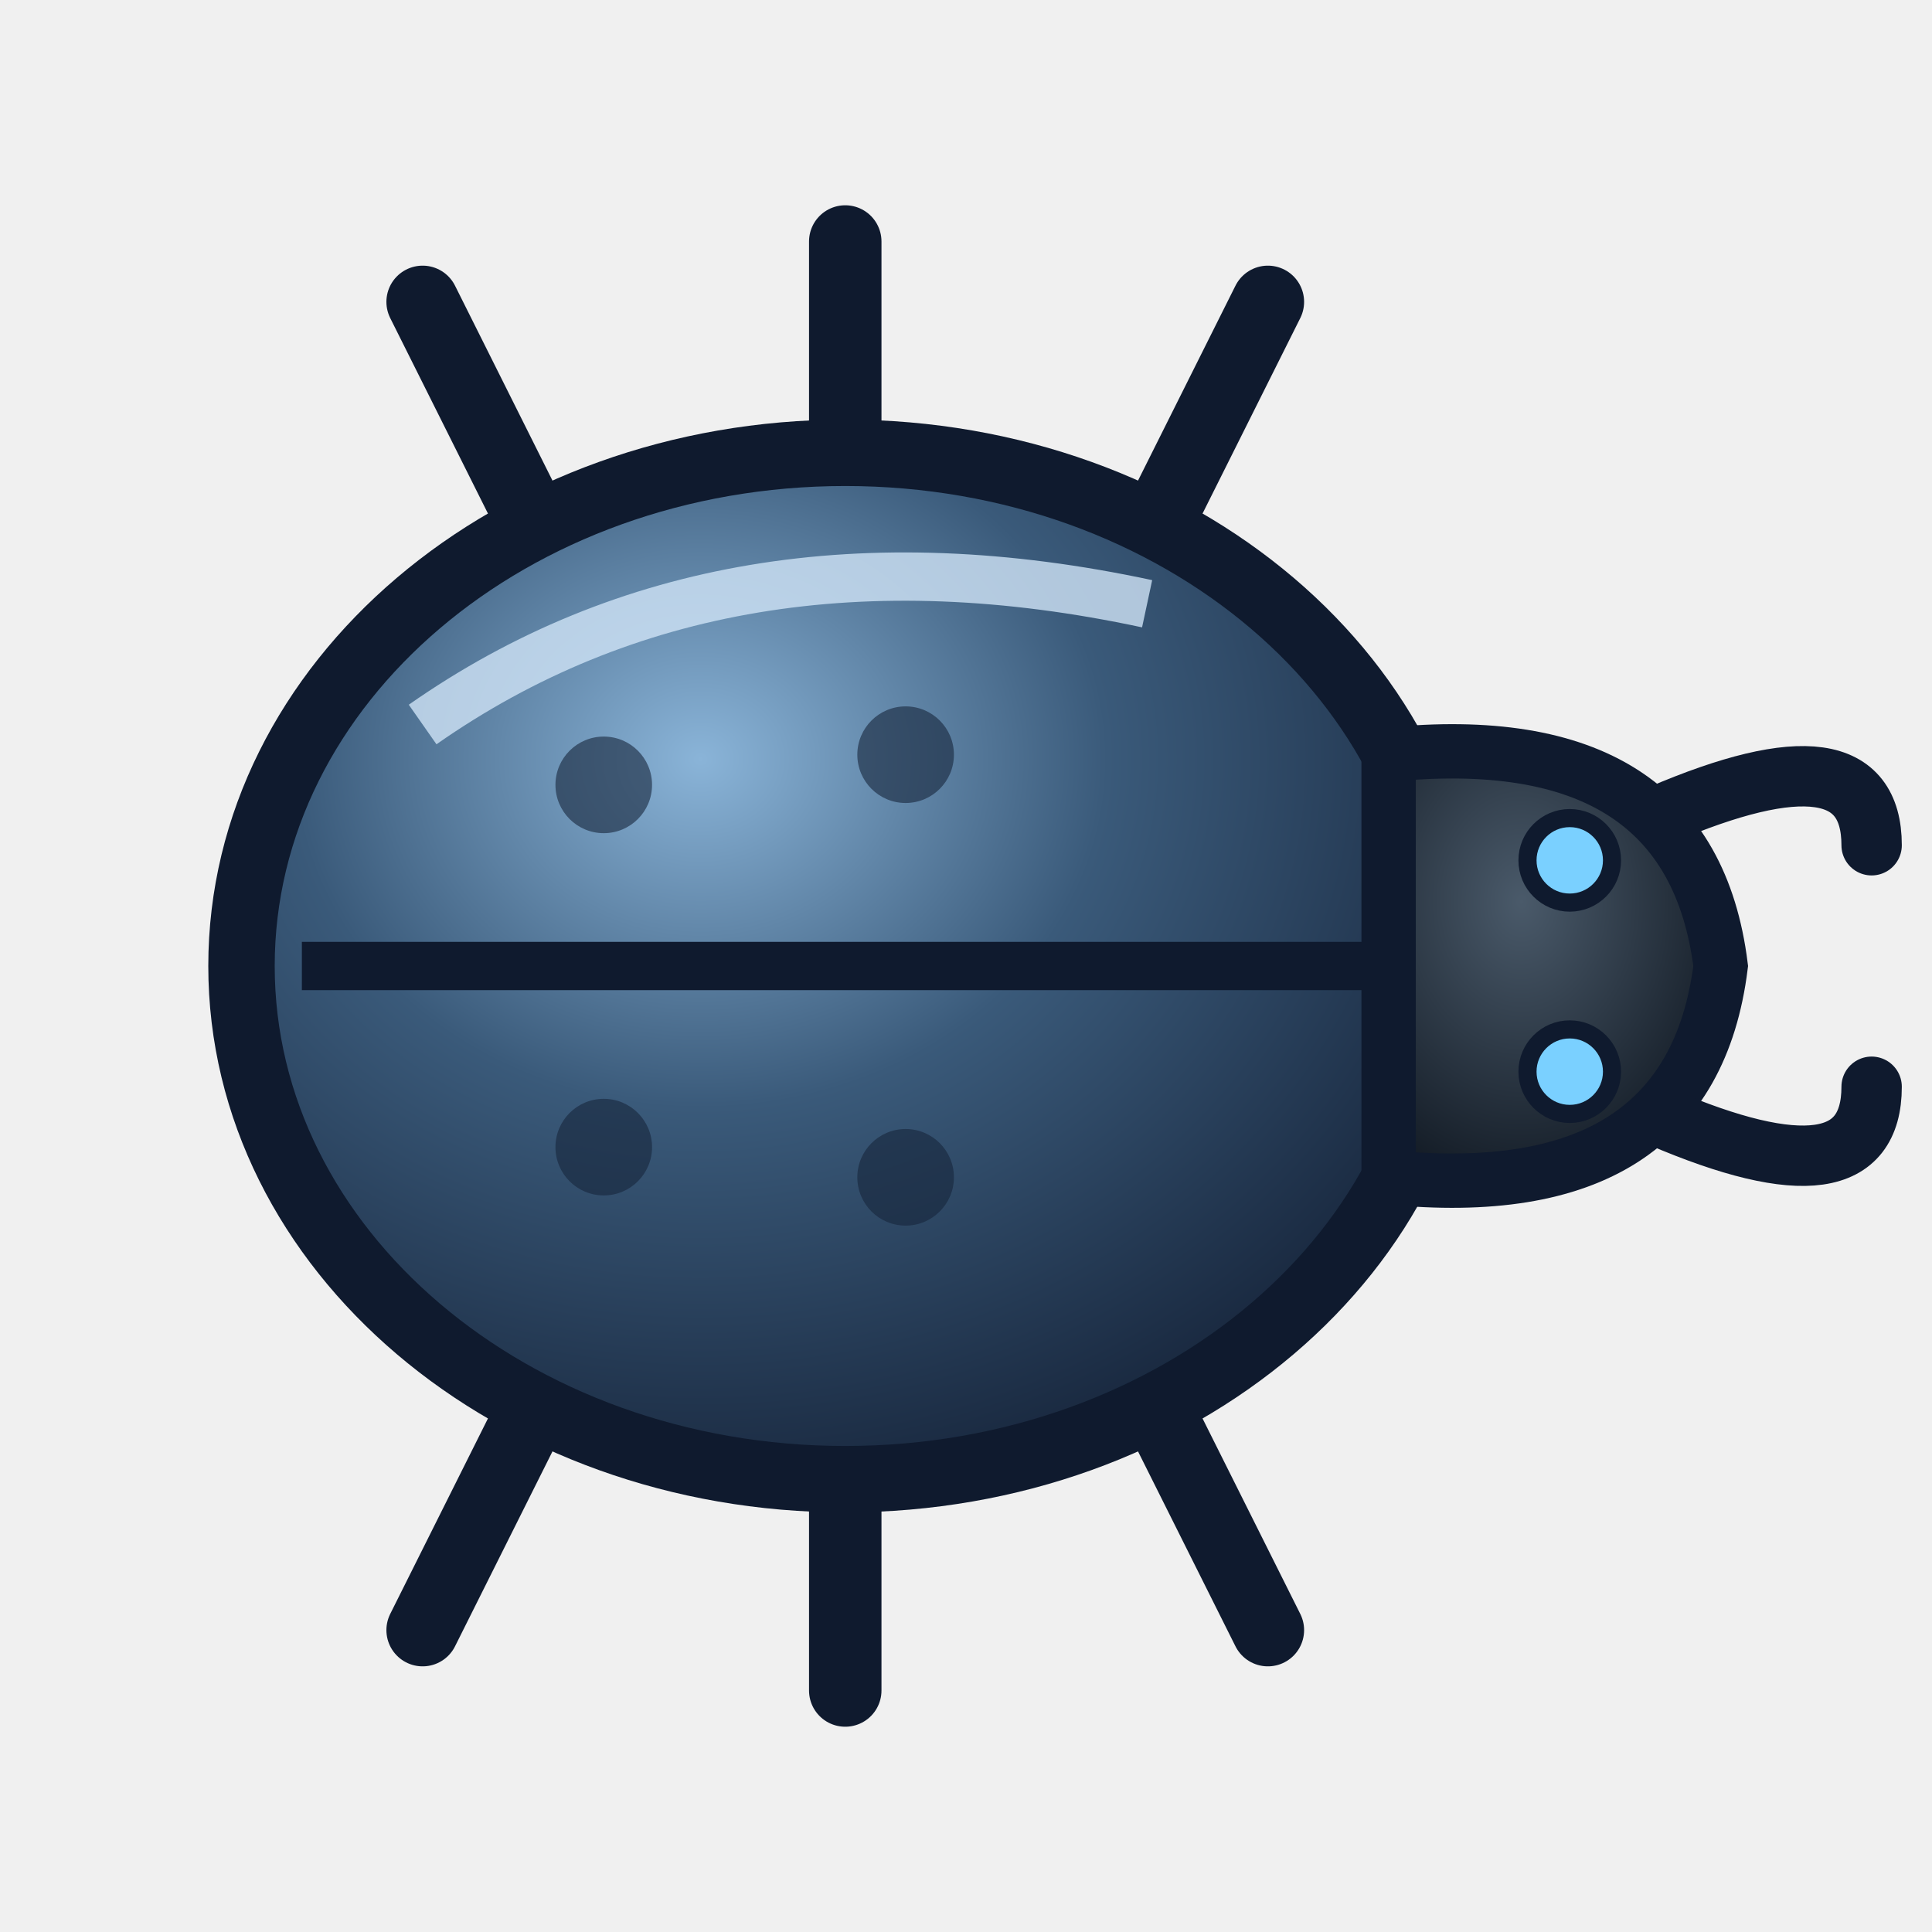
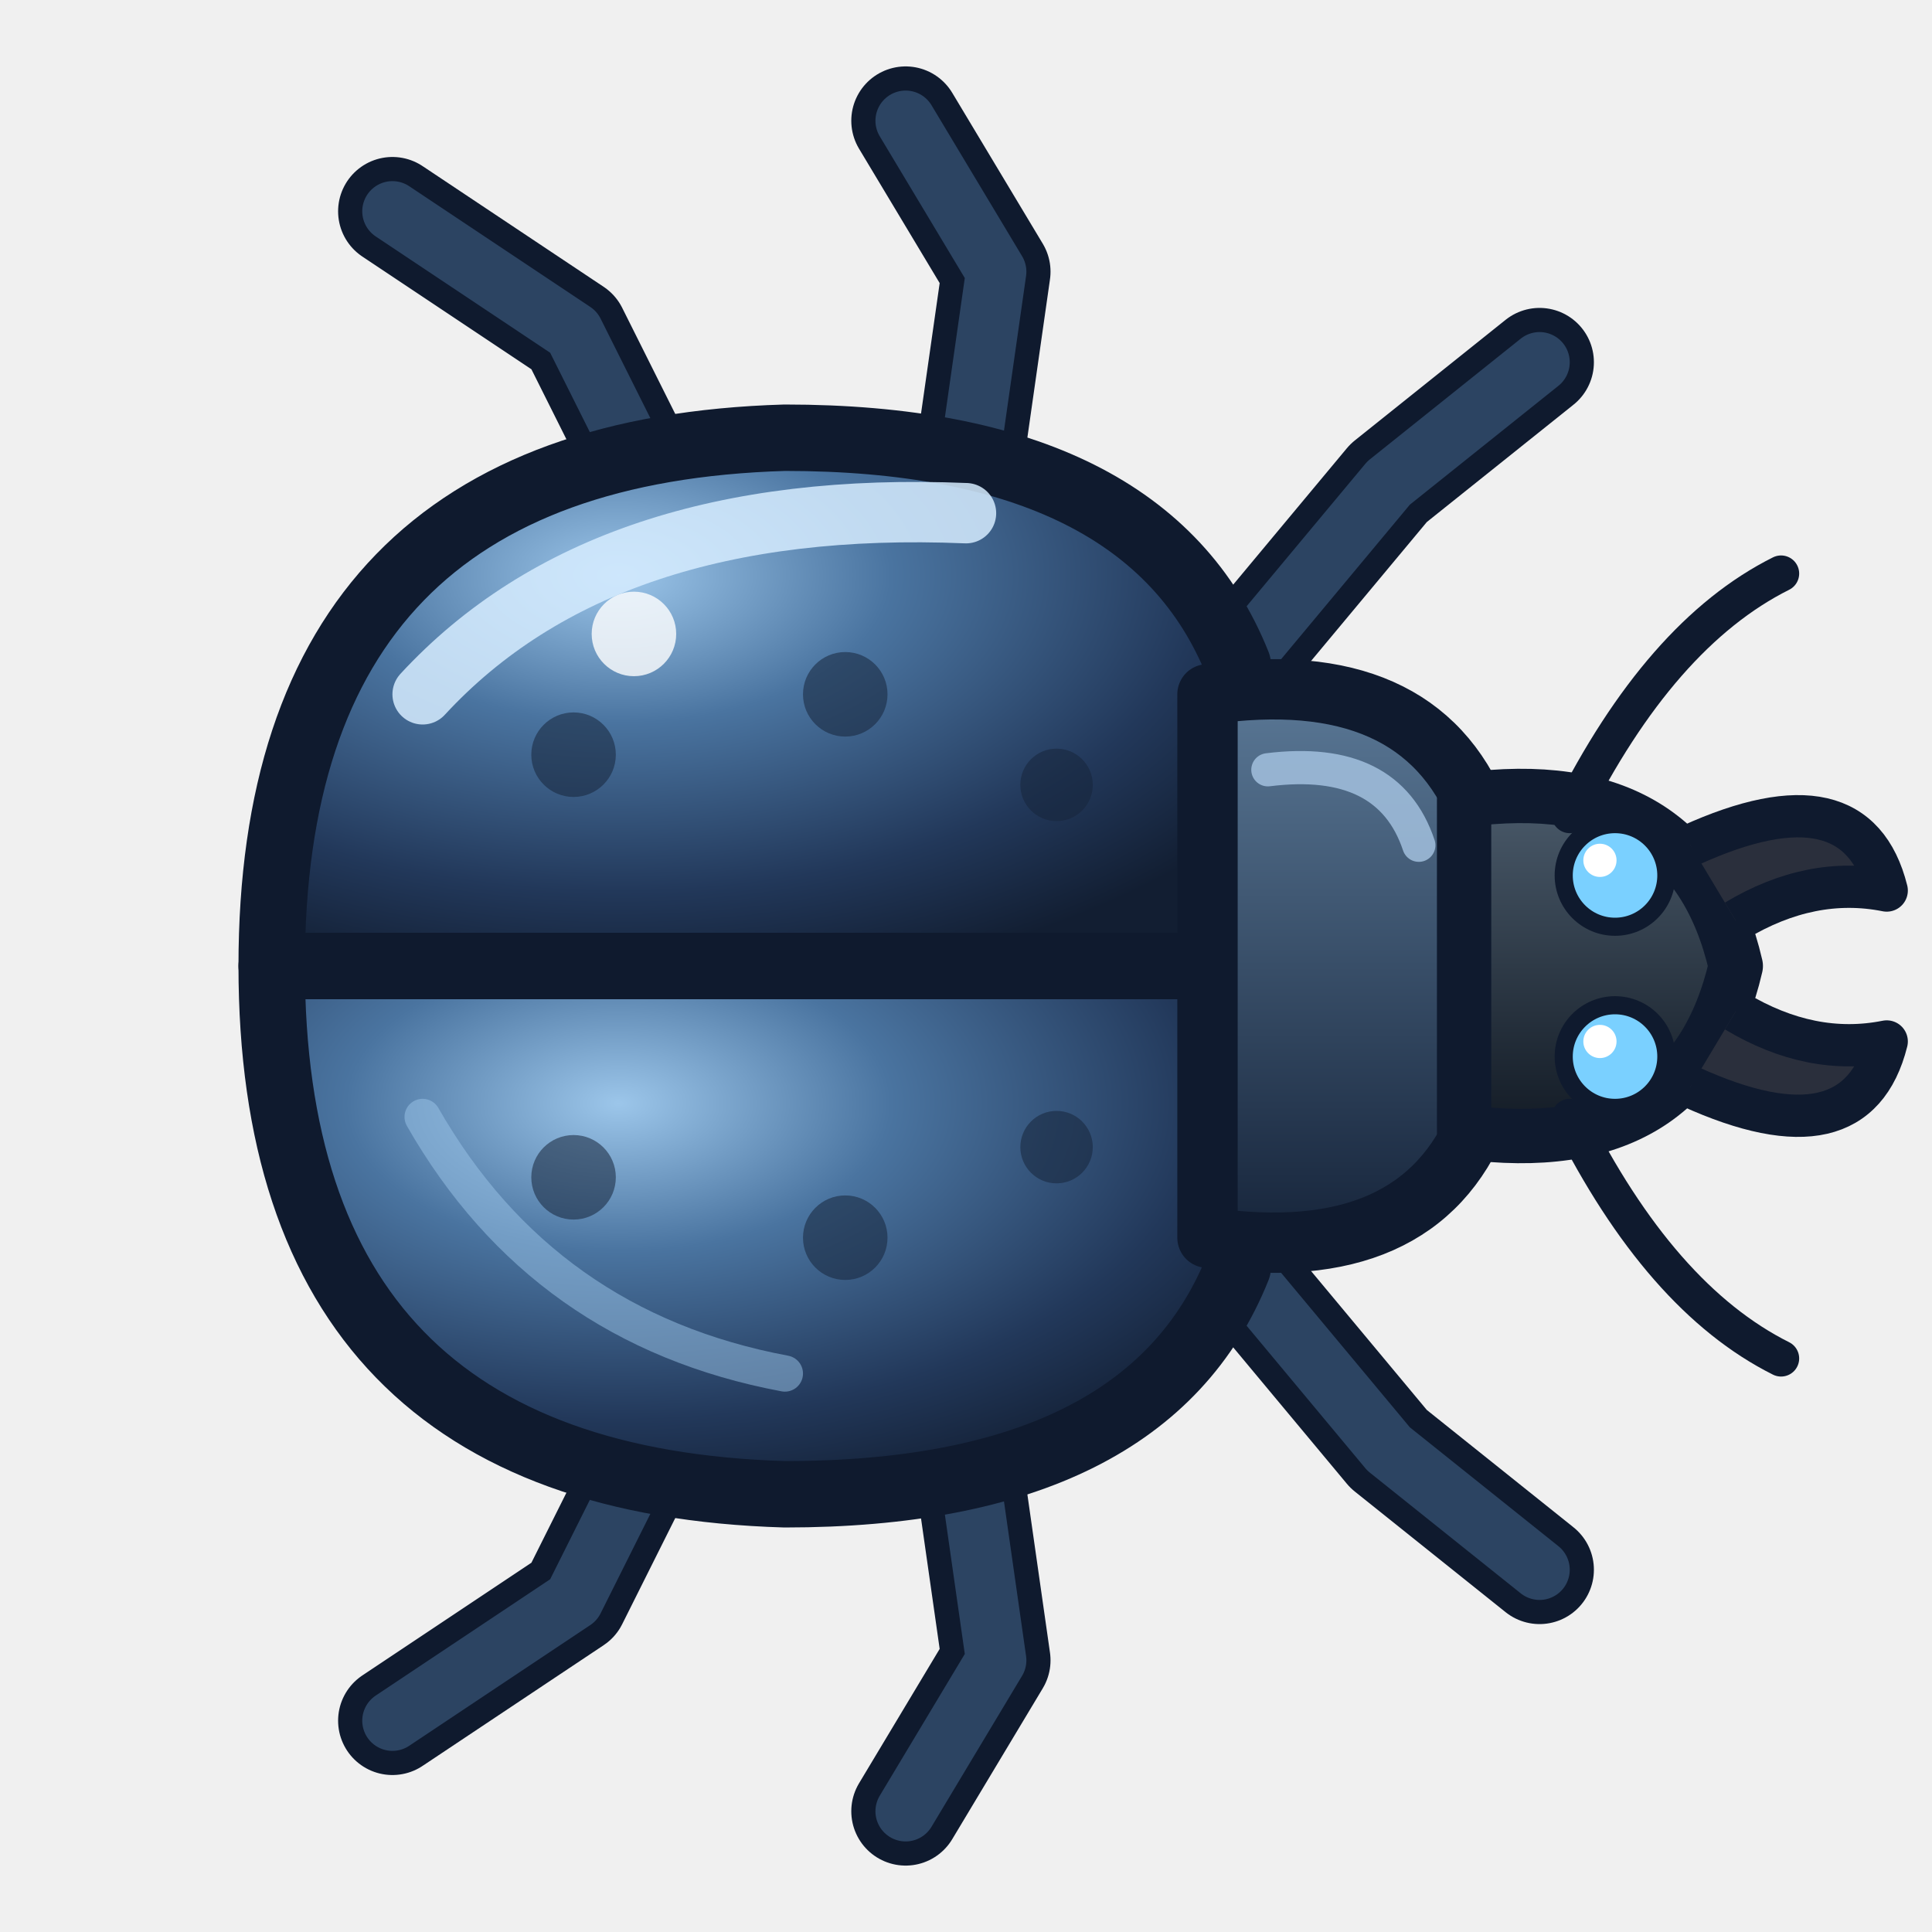
<svg xmlns="http://www.w3.org/2000/svg" viewBox="0 0 64 64">
  <defs>
-     <radialGradient id="btShell" cx="38%" cy="30%" r="75%">
-       <stop offset="0" stop-color="#8ab4d8" />
-       <stop offset="0.45" stop-color="#3a5a7a" />
+     <radialGradient id="btShell" cx="36%" cy="26%" r="80%">
+       <stop offset="0" stop-color="#9cc6ea" />
+       <stop offset="0.35" stop-color="#4a74a0" />
+       <stop offset="0.75" stop-color="#22385a" />
+       <stop offset="1" stop-color="#121e32" />
+     </radialGradient>
+     <linearGradient id="btPro" x1="0" y1="0" x2="0" y2="1">
+       <stop offset="0" stop-color="#5a7896" />
      <stop offset="1" stop-color="#16243a" />
-     </radialGradient>
-     <radialGradient id="btHead" cx="40%" cy="35%" r="70%">
+     </linearGradient>
+     <linearGradient id="btHead" x1="0" y1="0" x2="0" y2="1">
      <stop offset="0" stop-color="#4a5a6a" />
      <stop offset="1" stop-color="#121a24" />
-     </radialGradient>
+     </linearGradient>
  </defs>
-   <g stroke="#0f1a2e" stroke-width="2.4" stroke-linecap="round" fill="none">
-     <path d="M18 18 L14 10 M28 16 L28 8 M38 18 L42 10 M18 46 L14 54 M28 48 L28 56 M38 46 L42 54" />
+   <g fill="none" stroke-linecap="round" stroke-linejoin="round">
+     <path d="M22 17 L19 11 L13 7 M32 16 L33 9 L30 4 M41 22 L46 16 L51 12 M22 47 L19 53 L13 57 M32 48 L33 55 L30 60 M41 42 L46 48 L51 52" stroke="#0f1a2e" stroke-width="3.6" />
+     <path d="M22 17 L19 11 L13 7 M32 16 L33 9 L30 4 M41 22 L46 16 L51 12 M22 47 L19 53 L13 57 M32 48 L33 55 L30 60 M41 42 L46 48 L51 52" stroke="#2c4462" stroke-width="2" />
  </g>
-   <ellipse cx="28" cy="32" rx="20" ry="17" fill="url(#btShell)" stroke="#0f1a2e" stroke-width="2.2" />
-   <path d="M10 32 H46" stroke="#0f1a2e" stroke-width="1.6" />
-   <path d="M14 24 Q24 17 38 20" stroke="#cfe4f6" stroke-width="1.6" fill="none" opacity="0.8" />
-   <g fill="#16243a" opacity="0.6">
-     <circle cx="20" cy="26" r="1.6" />
-     <circle cx="30" cy="25" r="1.6" />
-     <circle cx="20" cy="38" r="1.6" />
-     <circle cx="30" cy="39" r="1.6" />
+   <path d="M9 32 Q9 15 26 14.5 Q38 14.5 41 22 L41 32 Z" fill="url(#btShell)" stroke="#0f1a2e" stroke-width="2.2" stroke-linejoin="round" />
+   <path d="M9 32 Q9 49 26 49.5 Q38 49.5 41 42 L41 32 Z" fill="url(#btShell)" stroke="#0f1a2e" stroke-width="2.2" stroke-linejoin="round" />
+   <path d="M8.5 32 H41" stroke="#0f1a2e" stroke-width="1.8" />
+   <path d="M14 23 Q20 16.5 32 17" fill="none" stroke="#d6ecff" stroke-width="2" stroke-linecap="round" opacity="0.85" />
+   <path d="M14 37 Q18 44 26 45.5" fill="none" stroke="#9cc6ea" stroke-width="1.2" stroke-linecap="round" opacity="0.5" />
+   <g fill="#16243a" opacity="0.55">
+     <circle cx="19" cy="25" r="1.4" />
+     <circle cx="28" cy="23" r="1.4" />
+     <circle cx="35" cy="26" r="1.2" />
+     <circle cx="19" cy="39" r="1.4" />
+     <circle cx="28" cy="41" r="1.4" />
+     <circle cx="35" cy="38" r="1.2" />
  </g>
-   <path d="M46 25 Q56 24 57 32 Q56 40 46 39 Z" fill="url(#btHead)" stroke="#0f1a2e" stroke-width="1.8" />
-   <path d="M55 27 Q62 24 62 28 M55 37 Q62 40 62 36" stroke="#0f1a2e" stroke-width="2" fill="none" stroke-linecap="round" />
+   <circle cx="21" cy="21" r="1.4" fill="#ffffff" opacity="0.8" />
+   <path d="M40 23 Q47 22 49 27 V37 Q47 42 40 41 Z" fill="url(#btPro)" stroke="#0f1a2e" stroke-width="2" stroke-linejoin="round" />
+   <path d="M42 25.5 Q46 25 47 28" fill="none" stroke="#a8c6e4" stroke-width="1.1" stroke-linecap="round" opacity="0.8" />
+   <path d="M48.5 26.5 Q56 25.5 57.5 32 Q56 38.5 48.5 37.5 Z" fill="url(#btHead)" stroke="#0f1a2e" stroke-width="1.8" stroke-linejoin="round" />
+   <path d="M56 28 Q61.5 25.5 62.5 29.5 Q60 29 57.5 30.5 M56 36 Q61.5 38.5 62.5 34.5 Q60 35 57.5 33.5" fill="#2a2f3c" stroke="#0f1a2e" stroke-width="1.4" stroke-linejoin="round" />
+   <path d="M52 27 Q55 21 59 19 M52 37 Q55 43 59 45" fill="none" stroke="#0f1a2e" stroke-width="1.2" stroke-linecap="round" />
  <g fill="#7ad0ff" stroke="#0f1a2e" stroke-width="0.6">
-     <circle cx="52" cy="28.5" r="1.4" />
-     <circle cx="52" cy="35.5" r="1.4" />
+     <circle cx="53.5" cy="29" r="1.7" />
+     <circle cx="53.5" cy="35" r="1.7" />
+   </g>
+   <g fill="#ffffff">
+     <circle cx="53" cy="28.5" r="0.55" />
+     <circle cx="53" cy="34.5" r="0.55" />
  </g>
</svg>
